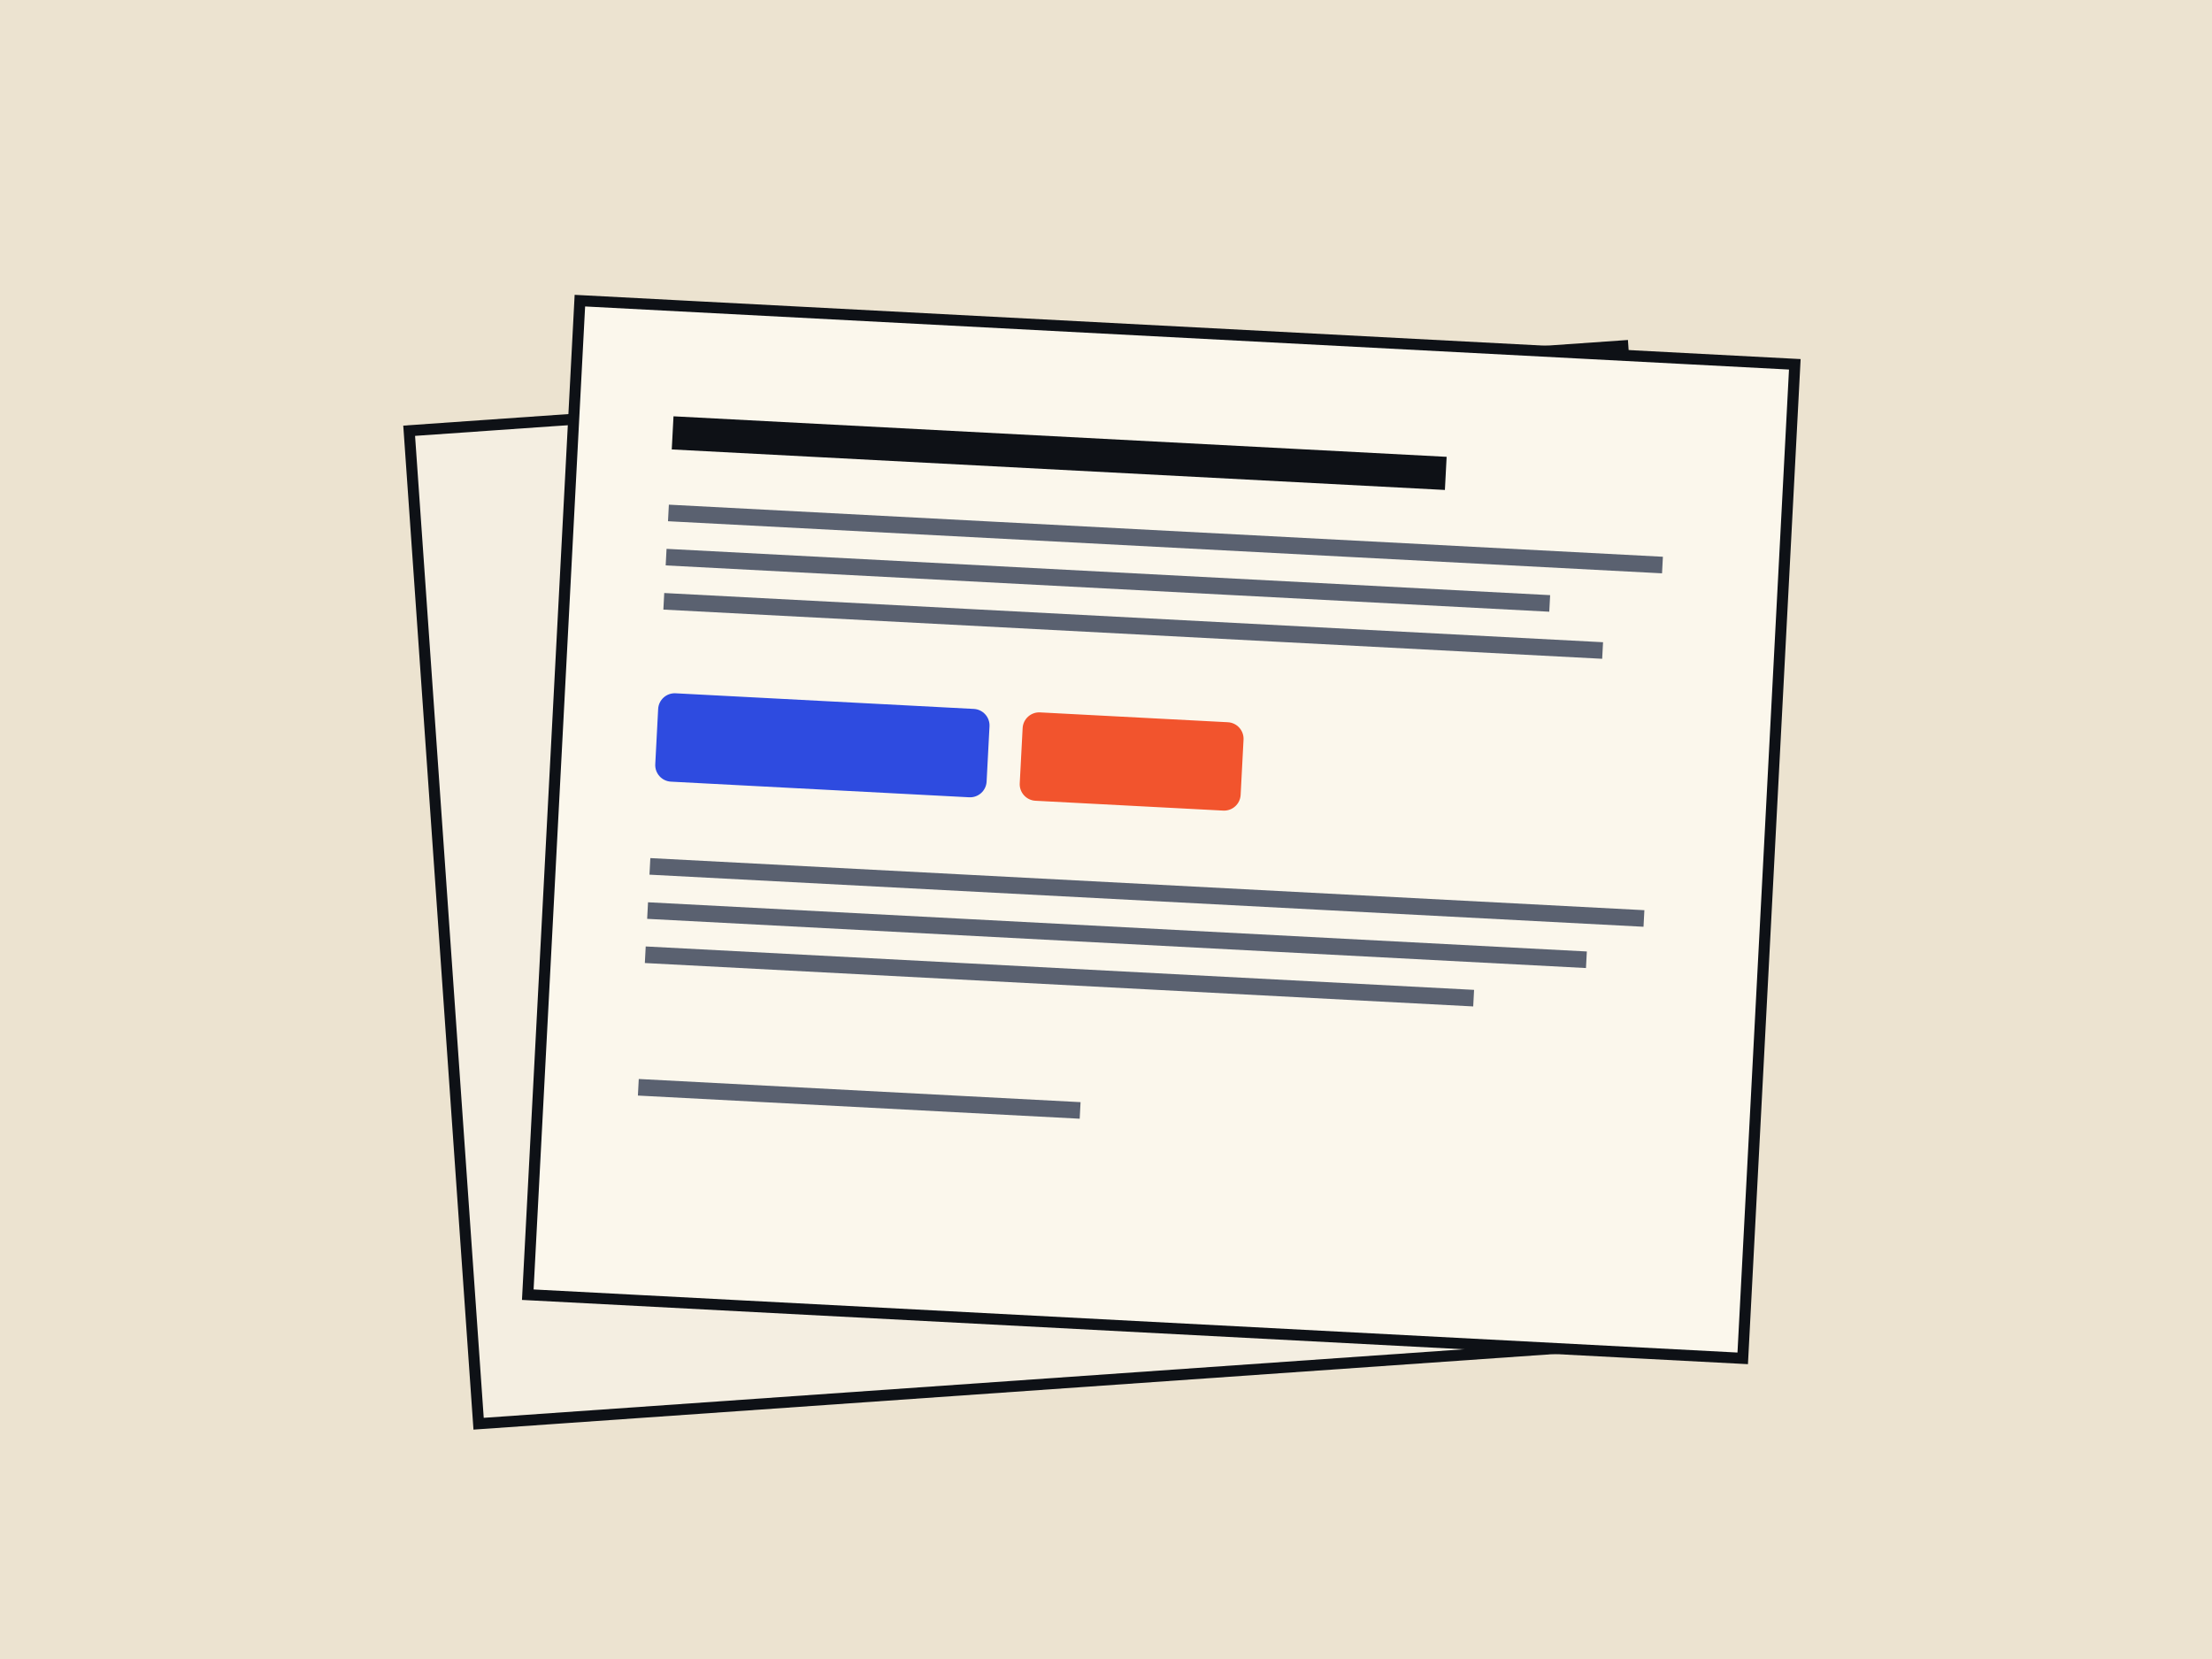
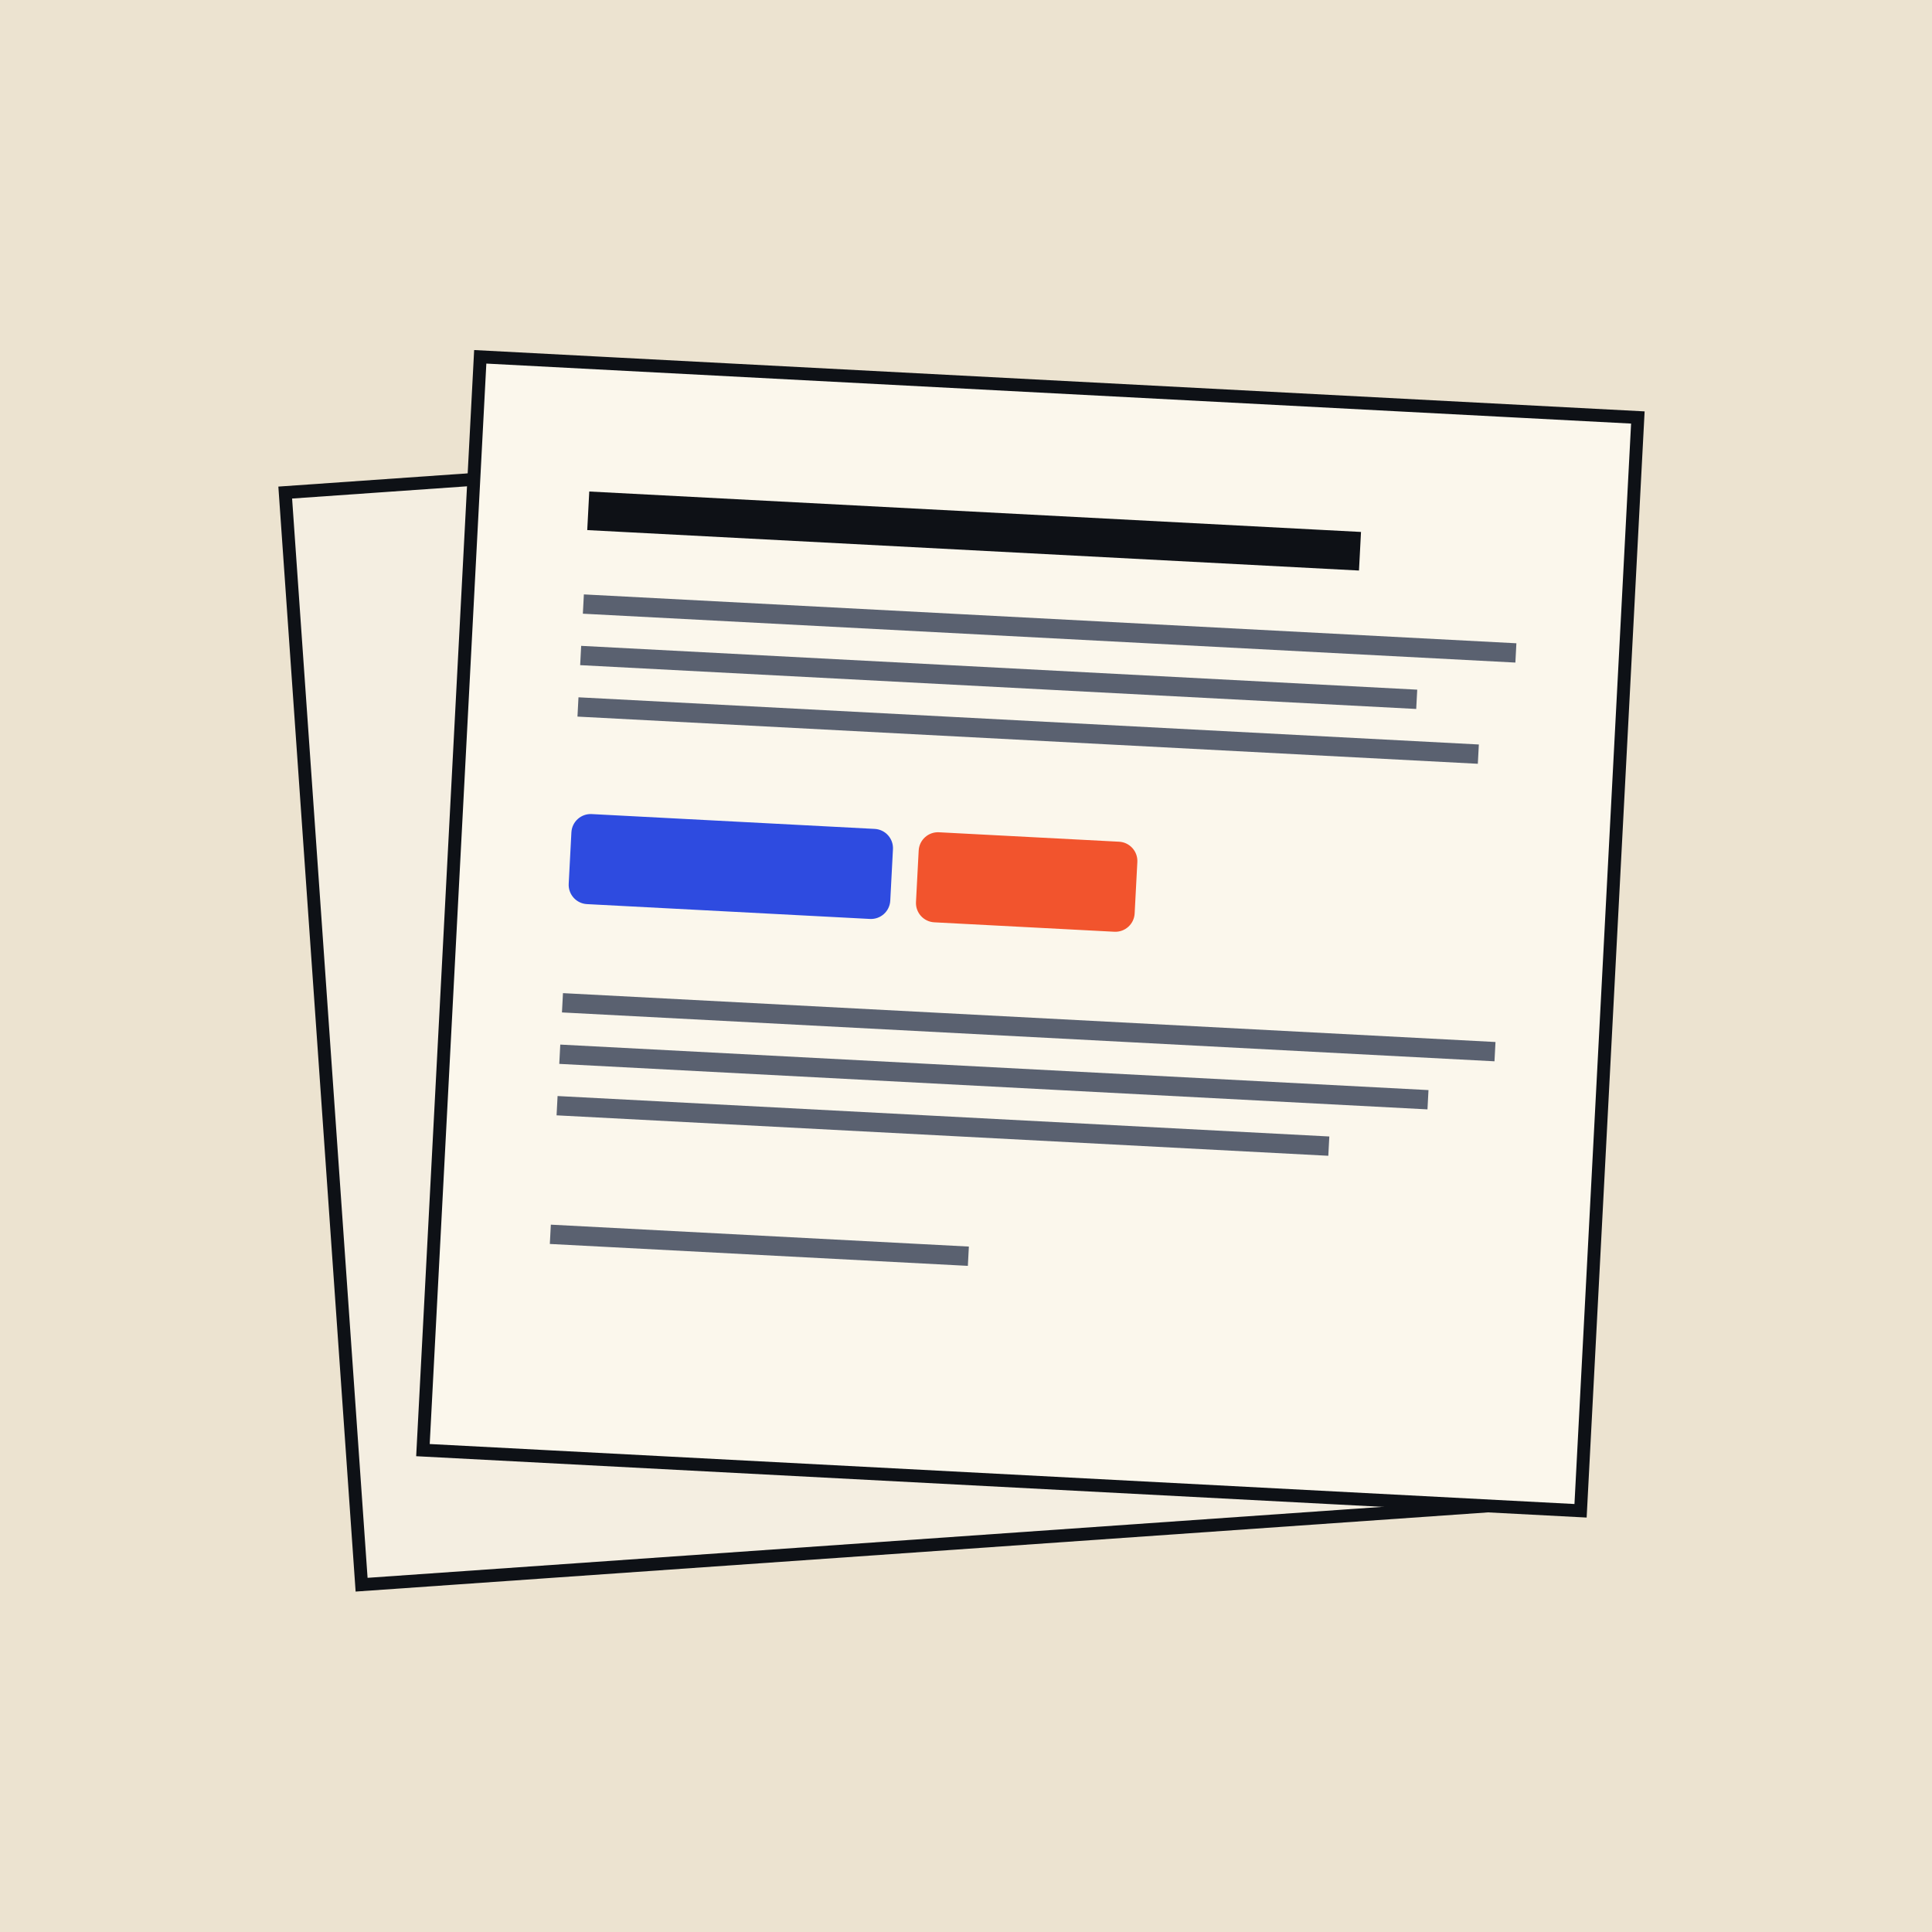
- <svg xmlns="http://www.w3.org/2000/svg" viewBox="0 0 400 300" width="400" height="300" role="img" aria-label="Paper abstract">
-   <rect width="400" height="300" fill="#ECE3D0" />
+ <svg xmlns="http://www.w3.org/2000/svg" viewBox="0 0 300 300" width="300" height="300" role="img" aria-label="Paper abstract">
+   <rect width="300" height="300" fill="#ECE3D0" />
  <g>
-     <rect x="80" y="70" width="220" height="180" fill="#F4EEE1" stroke="#0E1116" stroke-width="2" transform="rotate(-4 190 160)" />
-     <rect x="100" y="60" width="220" height="180" fill="#FBF7EC" stroke="#0E1116" stroke-width="2" transform="rotate(3 210 150)" />
+     <rect x="50" y="70" width="180" height="170" fill="#F4EEE1" stroke="#0E1116" stroke-width="2" transform="rotate(-4 140 155)" />
+     <rect x="70" y="60" width="180" height="170" fill="#FBF7EC" stroke="#0E1116" stroke-width="2" transform="rotate(3 160 145)" />
  </g>
-   <g transform="rotate(3 210 150)">
-     <rect x="118" y="80" width="140" height="6" fill="#0E1116" />
-     <rect x="118" y="96" width="180" height="3" fill="#5A6170" />
-     <rect x="118" y="104" width="160" height="3" fill="#5A6170" />
-     <rect x="118" y="112" width="170" height="3" fill="#5A6170" />
-     <rect x="118" y="130" width="60" height="16" rx="3" fill="#2E4BE0" />
-     <rect x="184" y="130" width="40" height="16" rx="3" fill="#F2542D" />
-     <rect x="118" y="160" width="180" height="3" fill="#5A6170" />
-     <rect x="118" y="168" width="170" height="3" fill="#5A6170" />
-     <rect x="118" y="176" width="150" height="3" fill="#5A6170" />
-     <rect x="118" y="200" width="80" height="3" fill="#5A6170" />
+   <g transform="rotate(3 160 145)">
+     <rect x="88" y="80" width="120" height="6" fill="#0E1116" />
+     <rect x="88" y="96" width="145" height="3" fill="#5A6170" />
+     <rect x="88" y="104" width="130" height="3" fill="#5A6170" />
+     <rect x="88" y="112" width="140" height="3" fill="#5A6170" />
+     <rect x="88" y="130" width="50" height="14" rx="3" fill="#2E4BE0" />
+     <rect x="142" y="130" width="34" height="14" rx="3" fill="#F2542D" />
+     <rect x="88" y="158" width="145" height="3" fill="#5A6170" />
+     <rect x="88" y="166" width="135" height="3" fill="#5A6170" />
+     <rect x="88" y="174" width="120" height="3" fill="#5A6170" />
+     <rect x="88" y="194" width="65" height="3" fill="#5A6170" />
  </g>
</svg>
